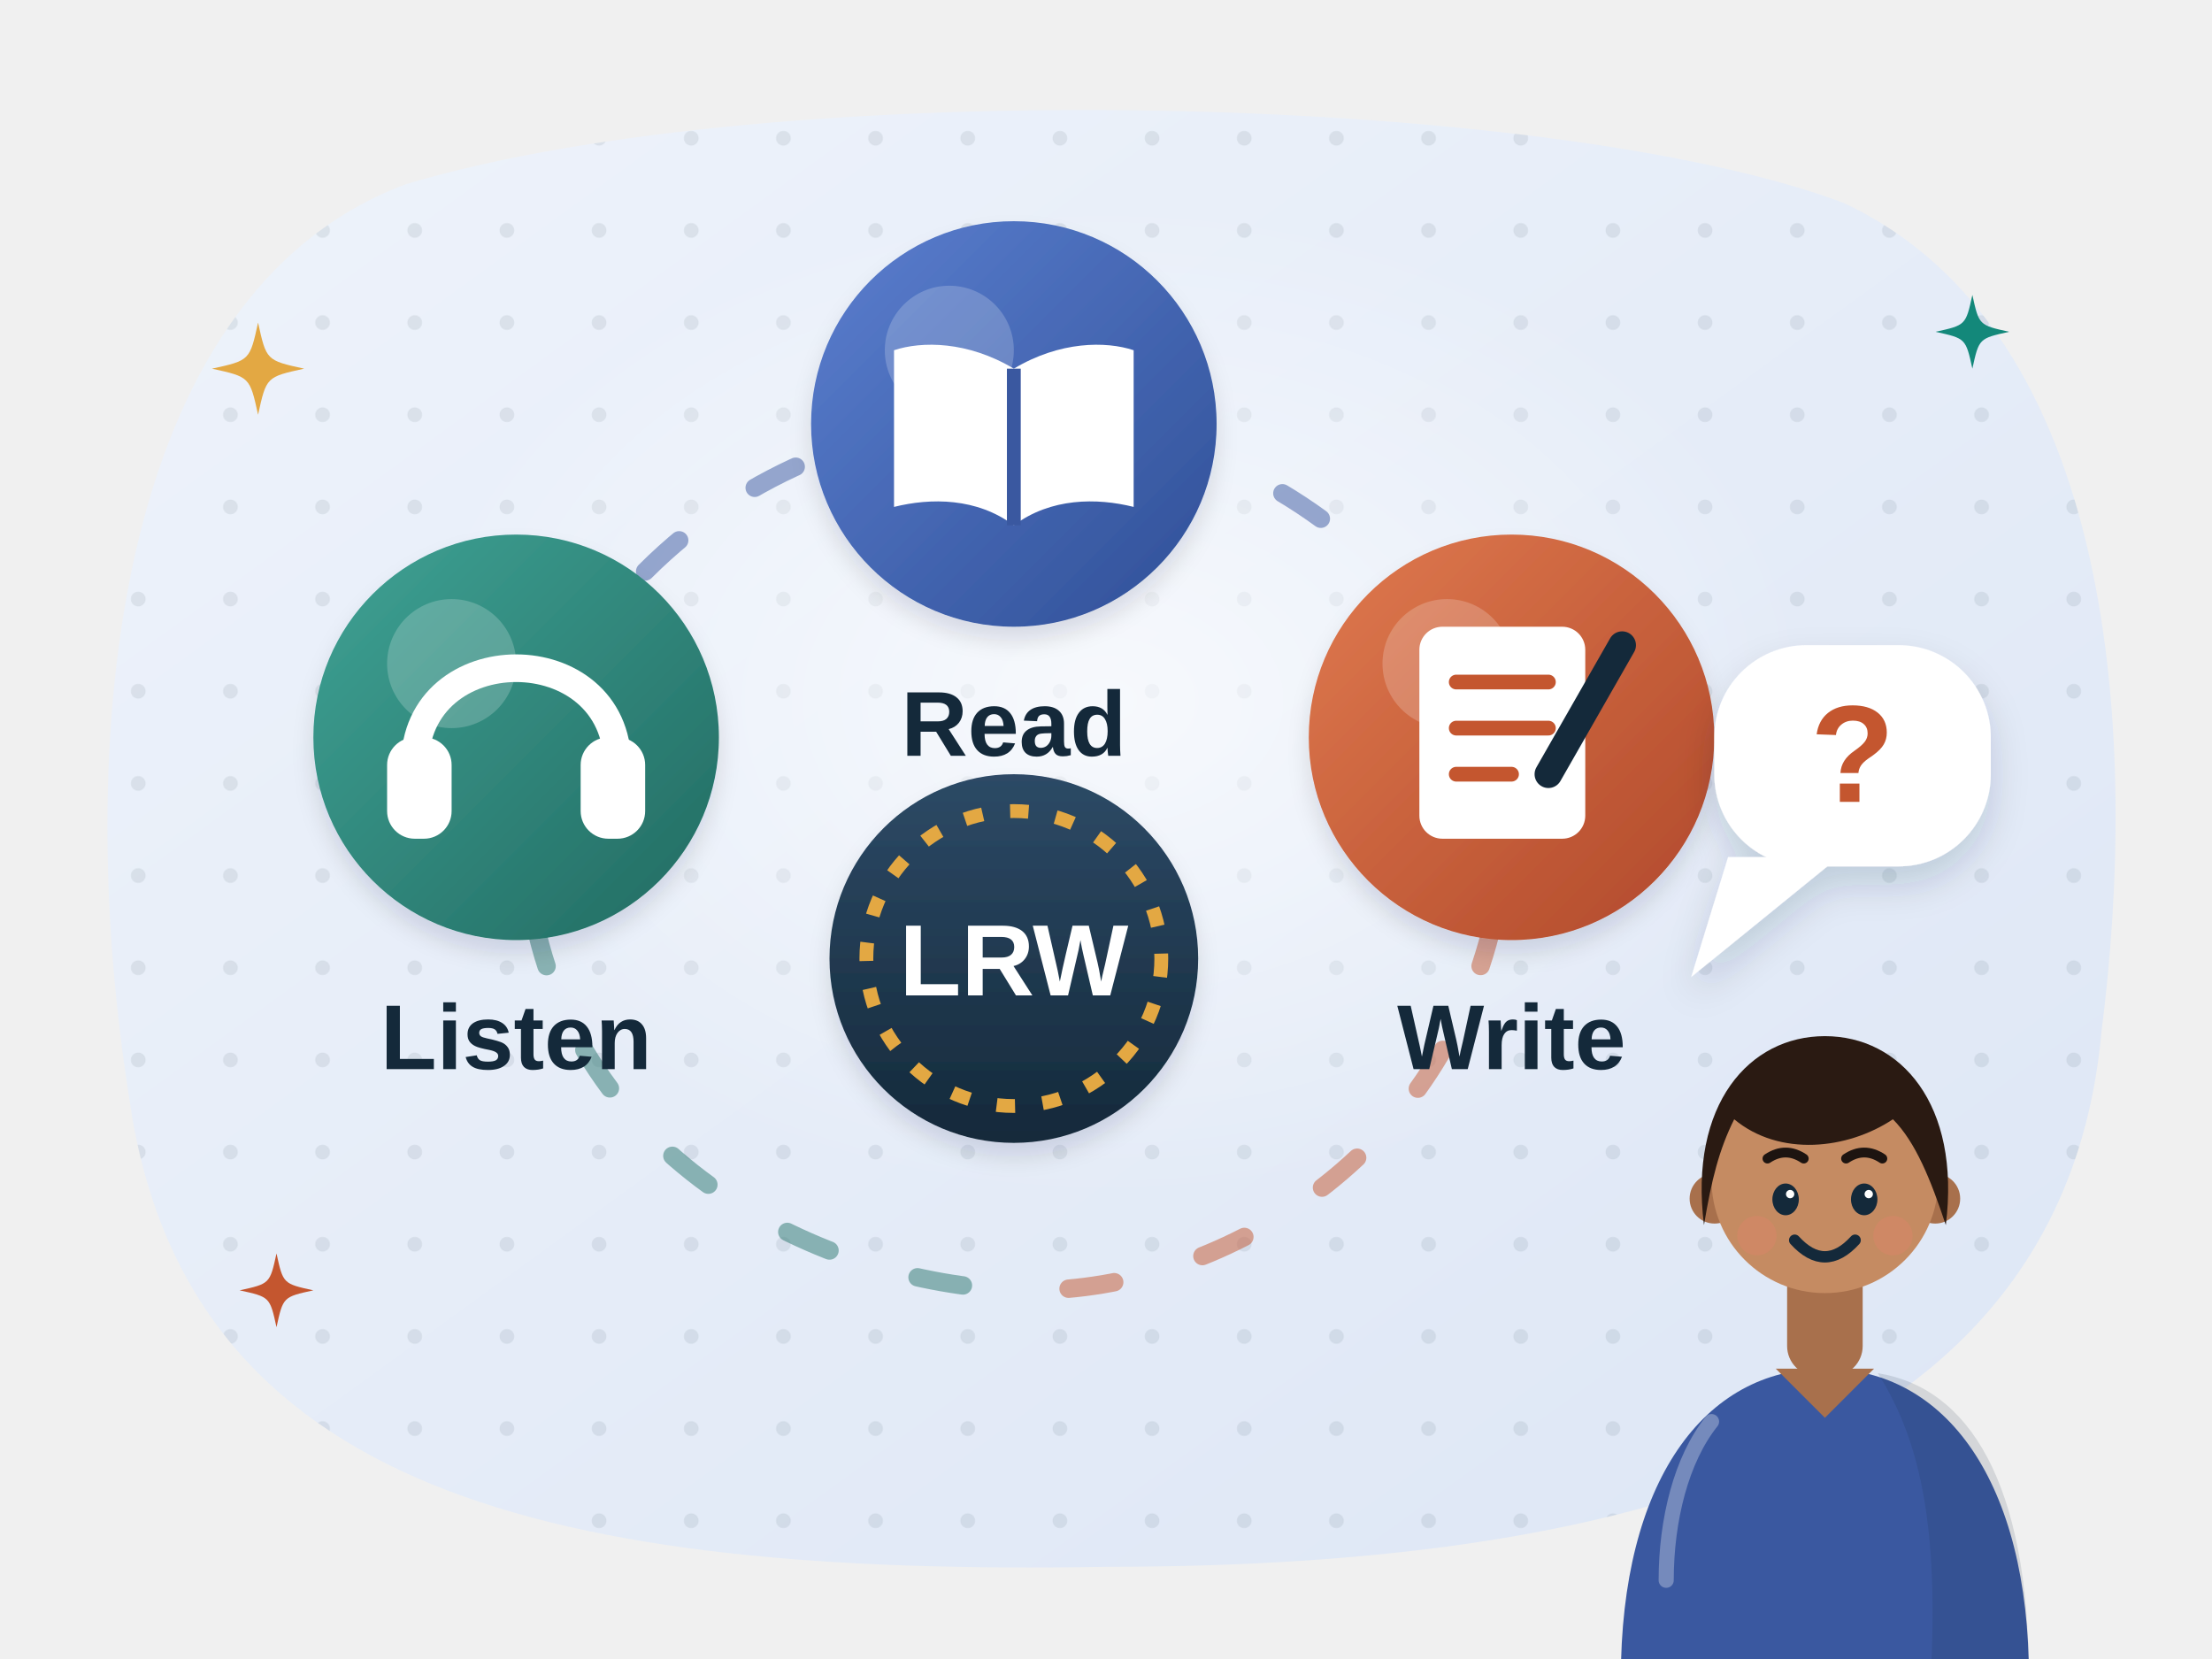
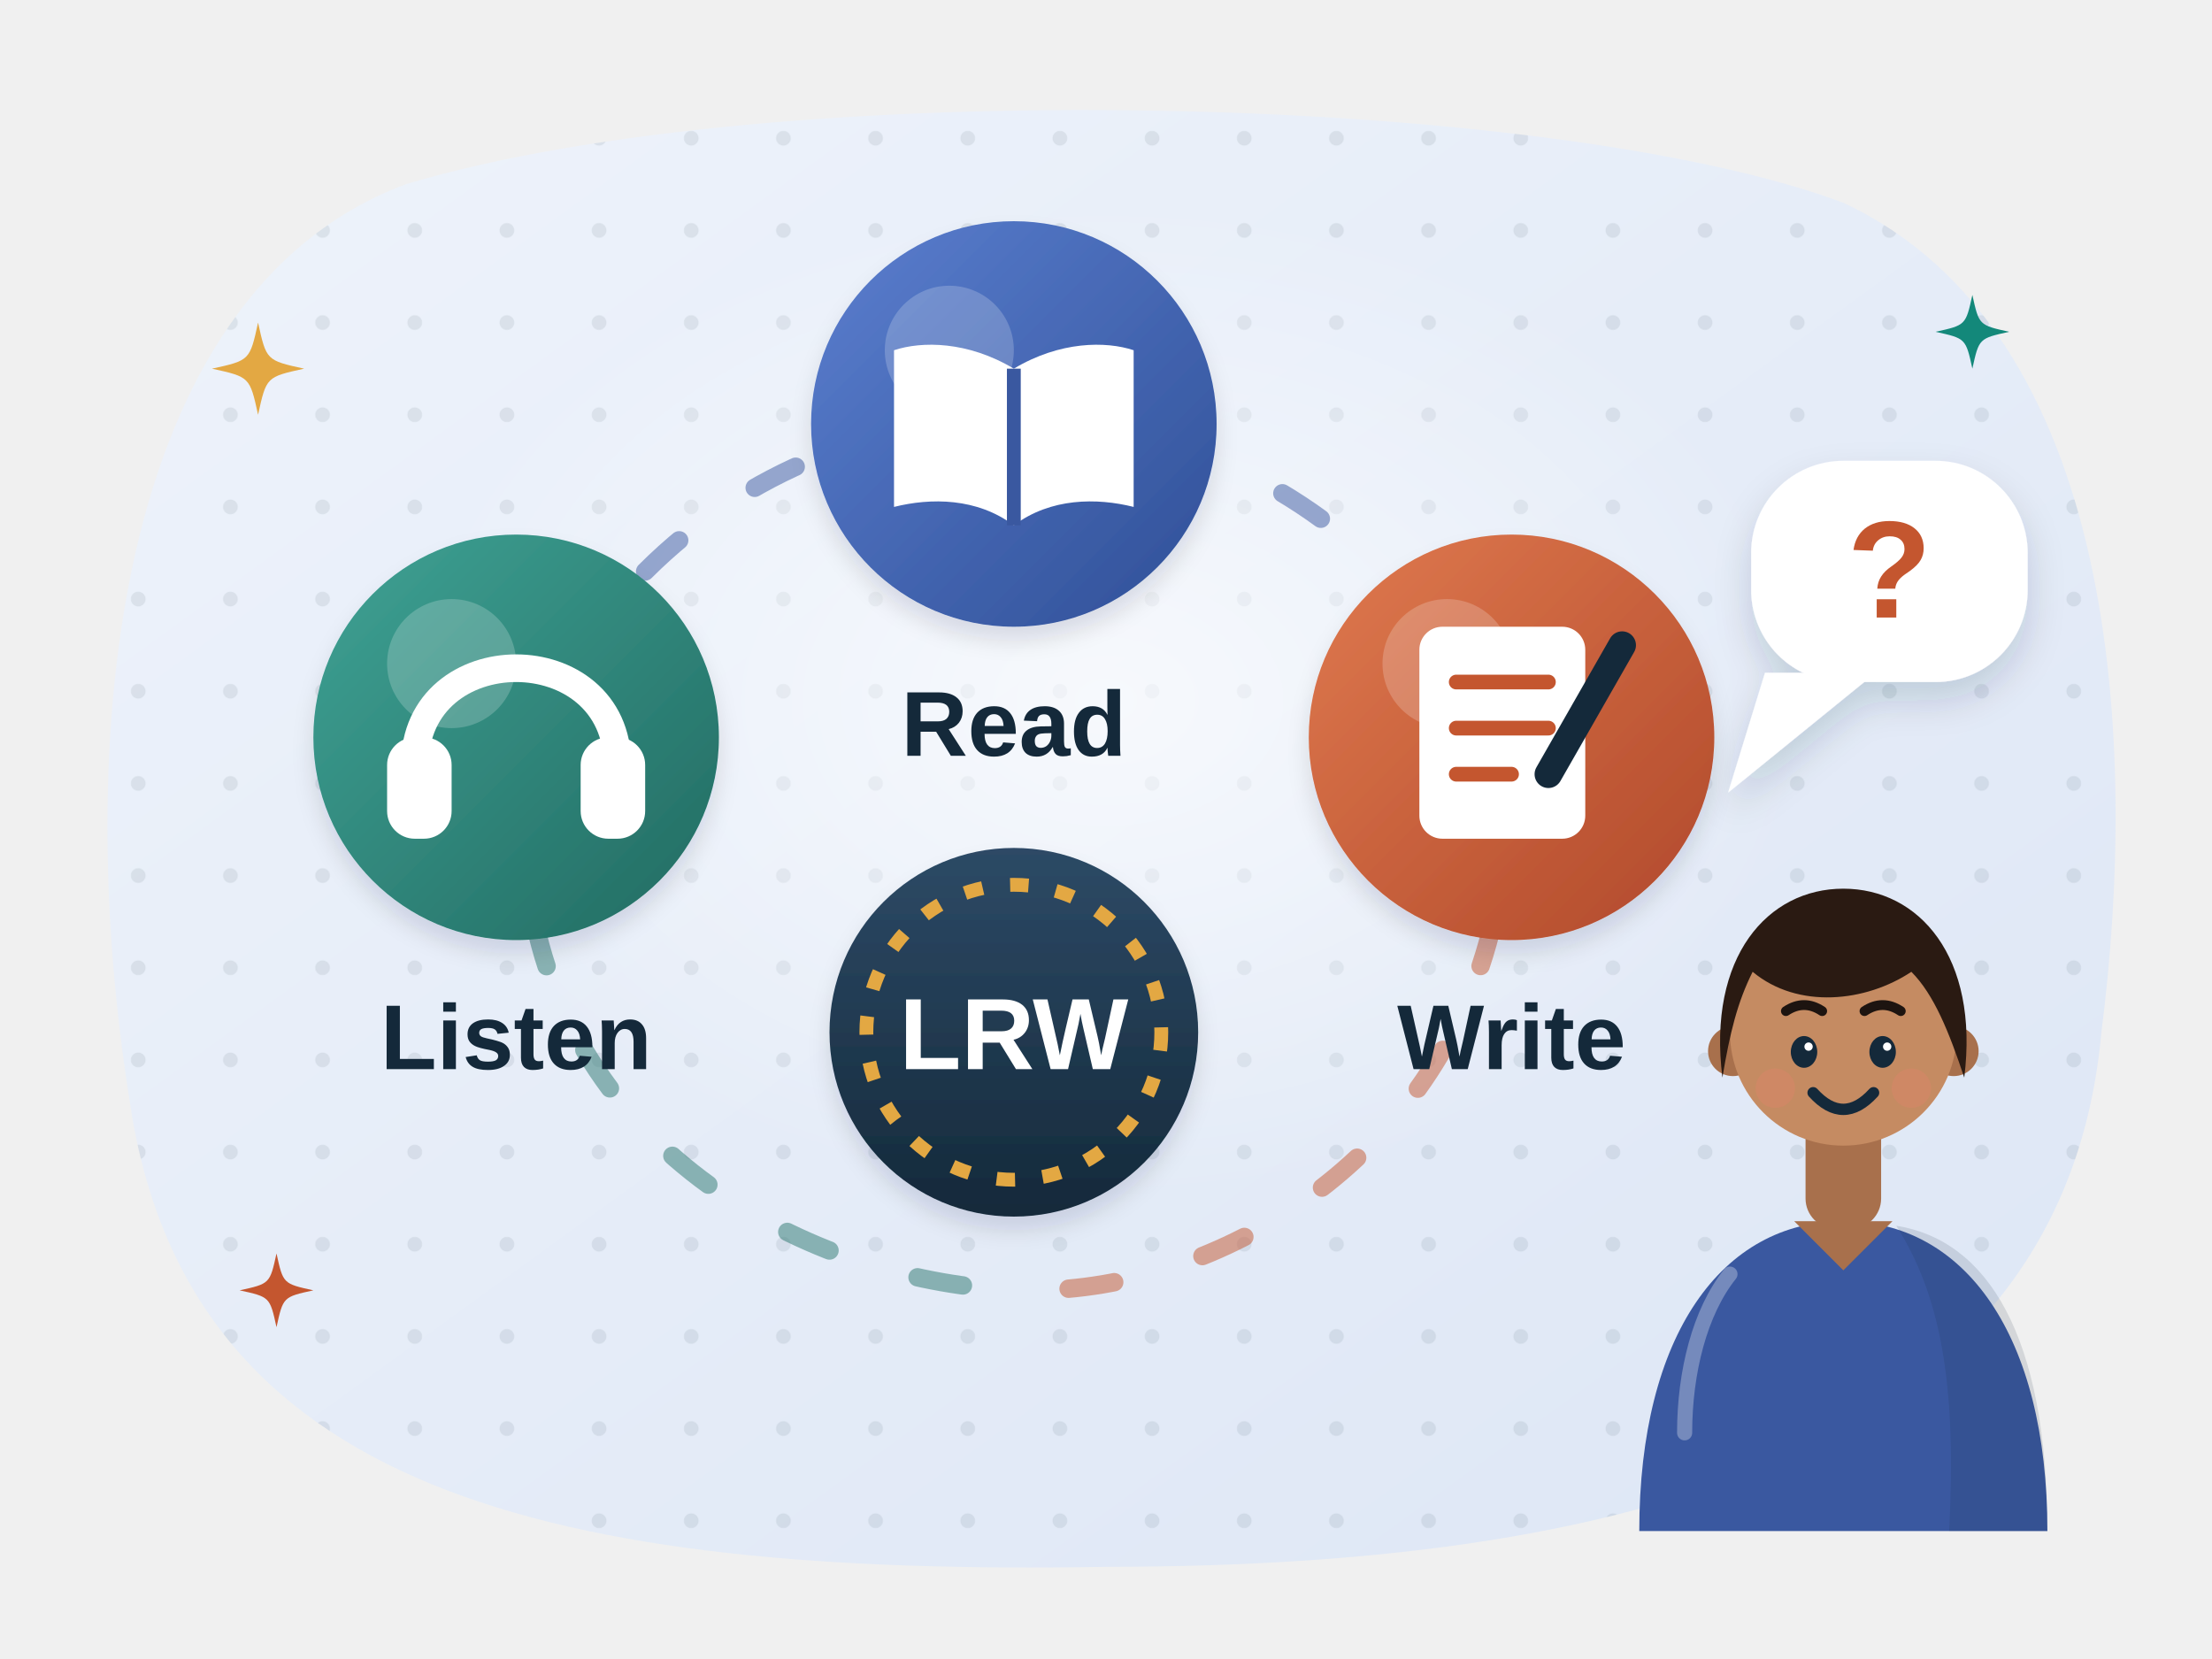
<svg xmlns="http://www.w3.org/2000/svg" viewBox="0 0 240 180" fill="none" role="img" aria-label="Three glowing badges for Listen, Read and Write circle around an LRW badge, linked by moving dotted lines; a student with a question bubble looks on.">
  <style>
.w5v1-fl{animation:w5v1-fl 6s ease-in-out infinite}.w5v1-f2{animation-delay:-2s}.w5v1-f3{animation-delay:-4s}
@keyframes w5v1-fl{50%{transform:translateY(-3px)}}
.w5v1-fs{animation:w5v1-fs 5s ease-in-out infinite}
@keyframes w5v1-fs{50%{transform:translateY(-2px)}}
.w5v1-tw{animation:w5v1-tw 3.2s ease-in-out infinite;transform-box:fill-box;transform-origin:center}.w5v1-t2{animation-delay:-1.1s}.w5v1-t3{animation-delay:-2.2s}
@keyframes w5v1-tw{0%,100%{opacity:.3;transform:scale(.6)}50%{opacity:1;transform:scale(1)}}
.w5v1-bl{animation:w5v1-bl 4.8s infinite;transform-box:fill-box;transform-origin:center}
@keyframes w5v1-bl{0%,93%,100%{transform:scaleY(1)}96%{transform:scaleY(.1)}}
.w5v1-pu{animation:w5v1-pu 3s ease-in-out infinite;transform-box:fill-box;transform-origin:center}.w5v1-p2{animation-delay:-1s}.w5v1-p3{animation-delay:-2s}
@keyframes w5v1-pu{50%{transform:scale(1.08)}}
.w5v1-ring{animation:w5v1-ring 3.6s ease-out infinite;transform-box:fill-box;transform-origin:center}.w5v1-r2{animation-delay:-1.2s}.w5v1-r3{animation-delay:-2.4s}
@keyframes w5v1-ring{0%{opacity:0;transform:scale(.85)}30%{opacity:.9}100%{opacity:0;transform:scale(1.15)}}
.w5v1-flow{stroke-dasharray:5 10;animation:w5v1-flow 1.4s linear infinite}
@keyframes w5v1-flow{to{stroke-dashoffset:-30}}
.w5v1-draw{stroke-dasharray:400;stroke-dashoffset:400;animation:w5v1-draw 5s ease-in-out infinite}
@keyframes w5v1-draw{0%{stroke-dashoffset:400}45%,80%{stroke-dashoffset:0}100%{stroke-dashoffset:0;opacity:0}}
.w5v1-bar{animation:w5v1-bar 1.1s ease-in-out infinite;transform-box:fill-box;transform-origin:center}
@keyframes w5v1-bar{50%{transform:scaleY(.4)}}
.w5v1-spin{animation:w5v1-spin 12s linear infinite;transform-box:fill-box;transform-origin:50% 100%}
@keyframes w5v1-spin{to{transform:rotate(360deg)}}
.w5v1-sw{animation:w5v1-sw 5s ease-in-out infinite;transform-box:fill-box;transform-origin:50% 100%}
@keyframes w5v1-sw{0%,100%{transform:rotate(-3deg)}50%{transform:rotate(3deg)}}
.w5v1-pop{animation:w5v1-pop 4s ease-in-out infinite;transform-box:fill-box;transform-origin:center}.w5v1-o2{animation-delay:-1.3s}.w5v1-o3{animation-delay:-2.6s}
@keyframes w5v1-pop{0%,20%{transform:scale(0);opacity:0}30%,85%{transform:scale(1);opacity:1}100%{transform:scale(1);opacity:0}}

@media (prefers-reduced-motion: reduce){*{animation:none!important}}
</style>
  <defs>
    <filter id="w5v1-sh" x="-25%" y="-25%" width="150%" height="170%">
      <feDropShadow dx="0" dy="3" stdDeviation="3" flood-color="#14293a" flood-opacity=".14" />
      <feDropShadow dx="0" dy="1.5" stdDeviation="1.2" flood-color="#14293a" flood-opacity=".12" />
    </filter>
    <filter id="w5v1-sh2" x="-30%" y="-30%" width="160%" height="170%">
      <feDropShadow dx="0" dy="2" stdDeviation="2" flood-color="#14293a" flood-opacity=".16" />
    </filter>
    <filter id="w5v1-blur" x="-50%" y="-50%" width="200%" height="200%">
      <feGaussianBlur stdDeviation="4" />
    </filter>
    <pattern id="w5v1-dots" width="10" height="10" patternUnits="userSpaceOnUse">
      <circle cx="5" cy="5" r="0.8" fill="#14293a" fill-opacity=".08" />
    </pattern>
    <radialGradient id="w5v1-glow" cx=".5" cy=".5" r=".5">
      <stop offset="0" stop-color="#fff" stop-opacity=".95" />
      <stop offset="1" stop-color="#fff" stop-opacity="0" />
    </radialGradient>
    <linearGradient id="w5v1-paper" x1="0" y1="0" x2="0" y2="1">
      <stop offset="0" stop-color="#ffffff" />
      <stop offset="1" stop-color="#f6f0e3" />
    </linearGradient>
    <linearGradient id="w5v1-gold" x1="0" y1="0" x2="0" y2="1">
      <stop offset="0" stop-color="#f3c867" />
      <stop offset="1" stop-color="#d9962b" />
    </linearGradient>
    <linearGradient id="w5v1-navy" x1="0" y1="0" x2="0" y2="1">
      <stop offset="0" stop-color="#2d4a66" />
      <stop offset="1" stop-color="#14293a" />
    </linearGradient>
    <linearGradient id="w5v1-blue" x1="0" y1="0" x2="1" y2="1">
      <stop offset="0" stop-color="#5b7fd0" />
      <stop offset="1" stop-color="#2f4f96" />
    </linearGradient>
    <linearGradient id="w5v1-teal" x1="0" y1="0" x2="1" y2="1">
      <stop offset="0" stop-color="#3fa395" />
      <stop offset="1" stop-color="#226a61" />
    </linearGradient>
    <linearGradient id="w5v1-clay" x1="0" y1="0" x2="1" y2="1">
      <stop offset="0" stop-color="#e07a4f" />
      <stop offset="1" stop-color="#b0482a" />
    </linearGradient>
    <linearGradient id="w5v1-plum" x1="0" y1="0" x2="1" y2="1">
      <stop offset="0" stop-color="#9d6bb0" />
      <stop offset="1" stop-color="#6a3d7c" />
    </linearGradient>
    <linearGradient id="w5v1-wood" x1="0" y1="0" x2="0" y2="1">
      <stop offset="0" stop-color="#e9c99b" />
      <stop offset="1" stop-color="#cfa46d" />
    </linearGradient>
    <linearGradient id="w5v1-water" x1="0" y1="0" x2="0" y2="1">
      <stop offset="0" stop-color="#bfe3f5" />
      <stop offset="1" stop-color="#7cc0e3" />
    </linearGradient>
  </defs>
  <defs>
    <linearGradient id="w5v1-bg" x1="0" y1="0" x2="1" y2="1">
      <stop offset="0" stop-color="#eef3fb" />
      <stop offset="1" stop-color="#dde6f5" />
    </linearGradient>
  </defs>
  <path d="M44 20C84 8 168 10 200 22C230 36 232 81 228 112C224 156 180 170 120 170C60 171 20 162 14 119C8 81 12 32 44 20z" fill="url(#w5v1-bg)" />
  <path d="M44 20C84 8 168 10 200 22C230 36 232 81 228 112C224 156 180 170 120 170C60 171 20 162 14 119C8 81 12 32 44 20z" fill="url(#w5v1-dots)" />
  <ellipse cx="120" cy="76" rx="77" ry="54" fill="url(#w5v1-glow)" opacity=".7" />
  <path class="w5v1-flow" d="M70 62C92 40 128 40 150 62" stroke="#3a58a0" stroke-width="2" stroke-linecap="round" stroke-opacity=".5" />
  <path class="w5v1-flow" d="M58 100C64 128 92 140 112 140" stroke="#2b776e" stroke-width="2" stroke-linecap="round" stroke-opacity=".5" />
  <path class="w5v1-flow" d="M162 100C156 126 132 140 112 140" stroke="#c4562f" stroke-width="2" stroke-linecap="round" stroke-opacity=".5" />
  <g class="w5v1-fs ">
    <g filter="url(#w5v1-sh)">
      <circle cx="56" cy="80" r="22" fill="url(#w5v1-teal)" />
    </g>
    <circle cx="49" cy="72" r="7" fill="#fff" fill-opacity=".2" />
    <path d="M45 83C45 69 67 69 67 83" stroke="#fff" stroke-width="3" stroke-linecap="round" />
    <rect x="42" y="80" width="7" height="11" rx="3" fill="#fff" />
    <rect x="63" y="80" width="7" height="11" rx="3" fill="#fff" />
    <text x="56" y="116" text-anchor="middle" font-family="Manrope, Arial, sans-serif" font-size="10" font-weight="800" fill="#14293a">Listen</text>
  </g>
  <g class="w5v1-fs w5v1-f2">
    <g filter="url(#w5v1-sh)">
      <circle cx="110" cy="46" r="22" fill="url(#w5v1-blue)" />
    </g>
    <circle cx="103" cy="38" r="7" fill="#fff" fill-opacity=".2" />
    <path d="M110 40C105 37 100 37 97 38V55C101 54 106 54 110 57C114 54 119 54 123 55V38C120 37 115 37 110 40z" fill="#fff" />
    <path d="M110 40V57" stroke="#3a58a0" stroke-width="1.5" />
    <text x="110" y="82" text-anchor="middle" font-family="Manrope, Arial, sans-serif" font-size="10" font-weight="800" fill="#14293a">Read</text>
  </g>
  <g class="w5v1-fs w5v1-f3">
    <g filter="url(#w5v1-sh)">
      <circle cx="164" cy="80" r="22" fill="url(#w5v1-clay)" />
    </g>
    <circle cx="157" cy="72" r="7" fill="#fff" fill-opacity=".2" />
    <rect x="154" y="68" width="18" height="23" rx="2.5" fill="#fff" />
    <path d="M158 74h10M158 79h10M158 84h6" stroke="#c4562f" stroke-width="1.6" stroke-linecap="round" />
    <path d="M176 70l-8 14" stroke="#14293a" stroke-width="3" stroke-linecap="round" />
    <text x="164" y="116" text-anchor="middle" font-family="Manrope, Arial, sans-serif" font-size="10" font-weight="800" fill="#14293a">Write</text>
  </g>
  <g class="w5v1-pu">
    <g filter="url(#w5v1-sh)">
-       <circle cx="110" cy="104" r="20" fill="url(#w5v1-navy)" />
+       <circle cx="110" cy="112" r="20" fill="url(#w5v1-navy)" />
    </g>
-     <circle cx="110" cy="104" r="16" stroke="#e3a843" stroke-width="1.5" stroke-dasharray="2 3" />
-     <text x="110" y="108" text-anchor="middle" font-family="Manrope, Arial, sans-serif" font-size="11" font-weight="900" fill="#fff">LRW</text>
+     <circle cx="110" cy="112" r="16" stroke="#e3a843" stroke-width="1.5" stroke-dasharray="2 3" />
+     <text x="110" y="116" text-anchor="middle" font-family="Manrope, Arial, sans-serif" font-size="11" font-weight="900" fill="#fff">LRW</text>
  </g>
-   <g transform="translate(198 128) scale(0.82)">
+   <g transform="translate(200 112) scale(0.82)">
    <path d="M-27 66C-27 40-16 25 0 25C16 25 27 40 27 66z" fill="#3a58a0" />
    <path d="M7 25.6C19 27.5 27 40 27 66H14C15 47 13 35 7 25.6z" fill="#14293a" opacity=".13" />
    <path d="M-15 32C-19 37-21 45-21 53" stroke="#fff" stroke-opacity=".3" stroke-width="2" stroke-linecap="round" />
    <rect x="-5" y="9" width="10" height="17" rx="4" fill="#a8704c" />
    <path d="M-6.5 25L0 31.5L6.5 25z" fill="#a8704c" />
    <circle cx="-14.6" cy="2.5" r="3.3" fill="#a8704c" />
    <circle cx="14.6" cy="2.5" r="3.3" fill="#a8704c" />
    <circle r="15" fill="#c58b62" />
    <path d="M-16 6C-18-10-10-19 0-19C10-19 18-10 16 6C14 0 12-5 9-8C3-4-6-3-12-8C-14-4-15 0-16 6z" fill="#2a1a12" />
    <g class="w5v1-bl">
      <ellipse cx="-5.2" cy="2.6" rx="1.75" ry="2.1" fill="#14293a" />
      <ellipse cx="5.2" cy="2.6" rx="1.75" ry="2.1" fill="#14293a" />
      <circle cx="-4.6" cy="1.9" r=".55" fill="#fff" />
      <circle cx="5.8" cy="1.9" r=".55" fill="#fff" />
    </g>
    <path d="M-7.6-2.8q2.4-1.6 4.8 0M2.8-2.8q2.4-1.6 4.8 0" stroke="#1d1410" stroke-width="1.3" stroke-linecap="round" />
    <circle cx="-9" cy="7.4" r="2.6" fill="#e8806b" opacity=".3" />
    <circle cx="9" cy="7.4" r="2.6" fill="#e8806b" opacity=".3" />
    <path d="M-4 8q4 4.4 8 0" stroke="#14293a" stroke-width="1.5" stroke-linecap="round" />
  </g>
  <g class="w5v1-fl">
    <g filter="url(#w5v1-sh2)">
-       <rect x="186" y="70" width="30" height="24" rx="10.0" fill="#fff" />
-       <path d="M187.5 93L183.5 106L199.5 93z" fill="#fff" />
+       <rect x="190" y="50" width="30" height="24" rx="10.0" fill="#fff" />
+       <path d="M191.5 73L187.5 86L203.5 73z" fill="#fff" />
    </g>
-     <text x="201" y="87" text-anchor="middle" font-family="Manrope, Arial, sans-serif" font-size="15" font-weight="900" fill="#c4562f">?</text>
+     <text x="205" y="67" text-anchor="middle" font-family="Manrope, Arial, sans-serif" font-size="15" font-weight="900" fill="#c4562f">?</text>
  </g>
  <path class="w5v1-tw " d="M28 35C28.9 39.1 28.9 39.1 33 40C28.9 40.9 28.9 40.9 28 45C27.1 40.9 27.1 40.9 23 40C27.1 39.1 27.1 39.1 28 35z" fill="#e3a843" />
  <path class="w5v1-tw w5v1-t2" d="M214 32C214.72 35.28 214.72 35.28 218 36C214.72 36.72 214.72 36.72 214 40C213.28 36.72 213.28 36.72 210 36C213.28 35.28 213.28 35.28 214 32z" fill="#13887a" />
  <path class="w5v1-tw w5v1-t3" d="M30 136C30.72 139.28 30.72 139.28 34 140C30.72 140.72 30.72 140.72 30 144C29.28 140.72 29.28 140.72 26 140C29.28 139.28 29.28 139.28 30 136z" fill="#c4562f" />
</svg>
